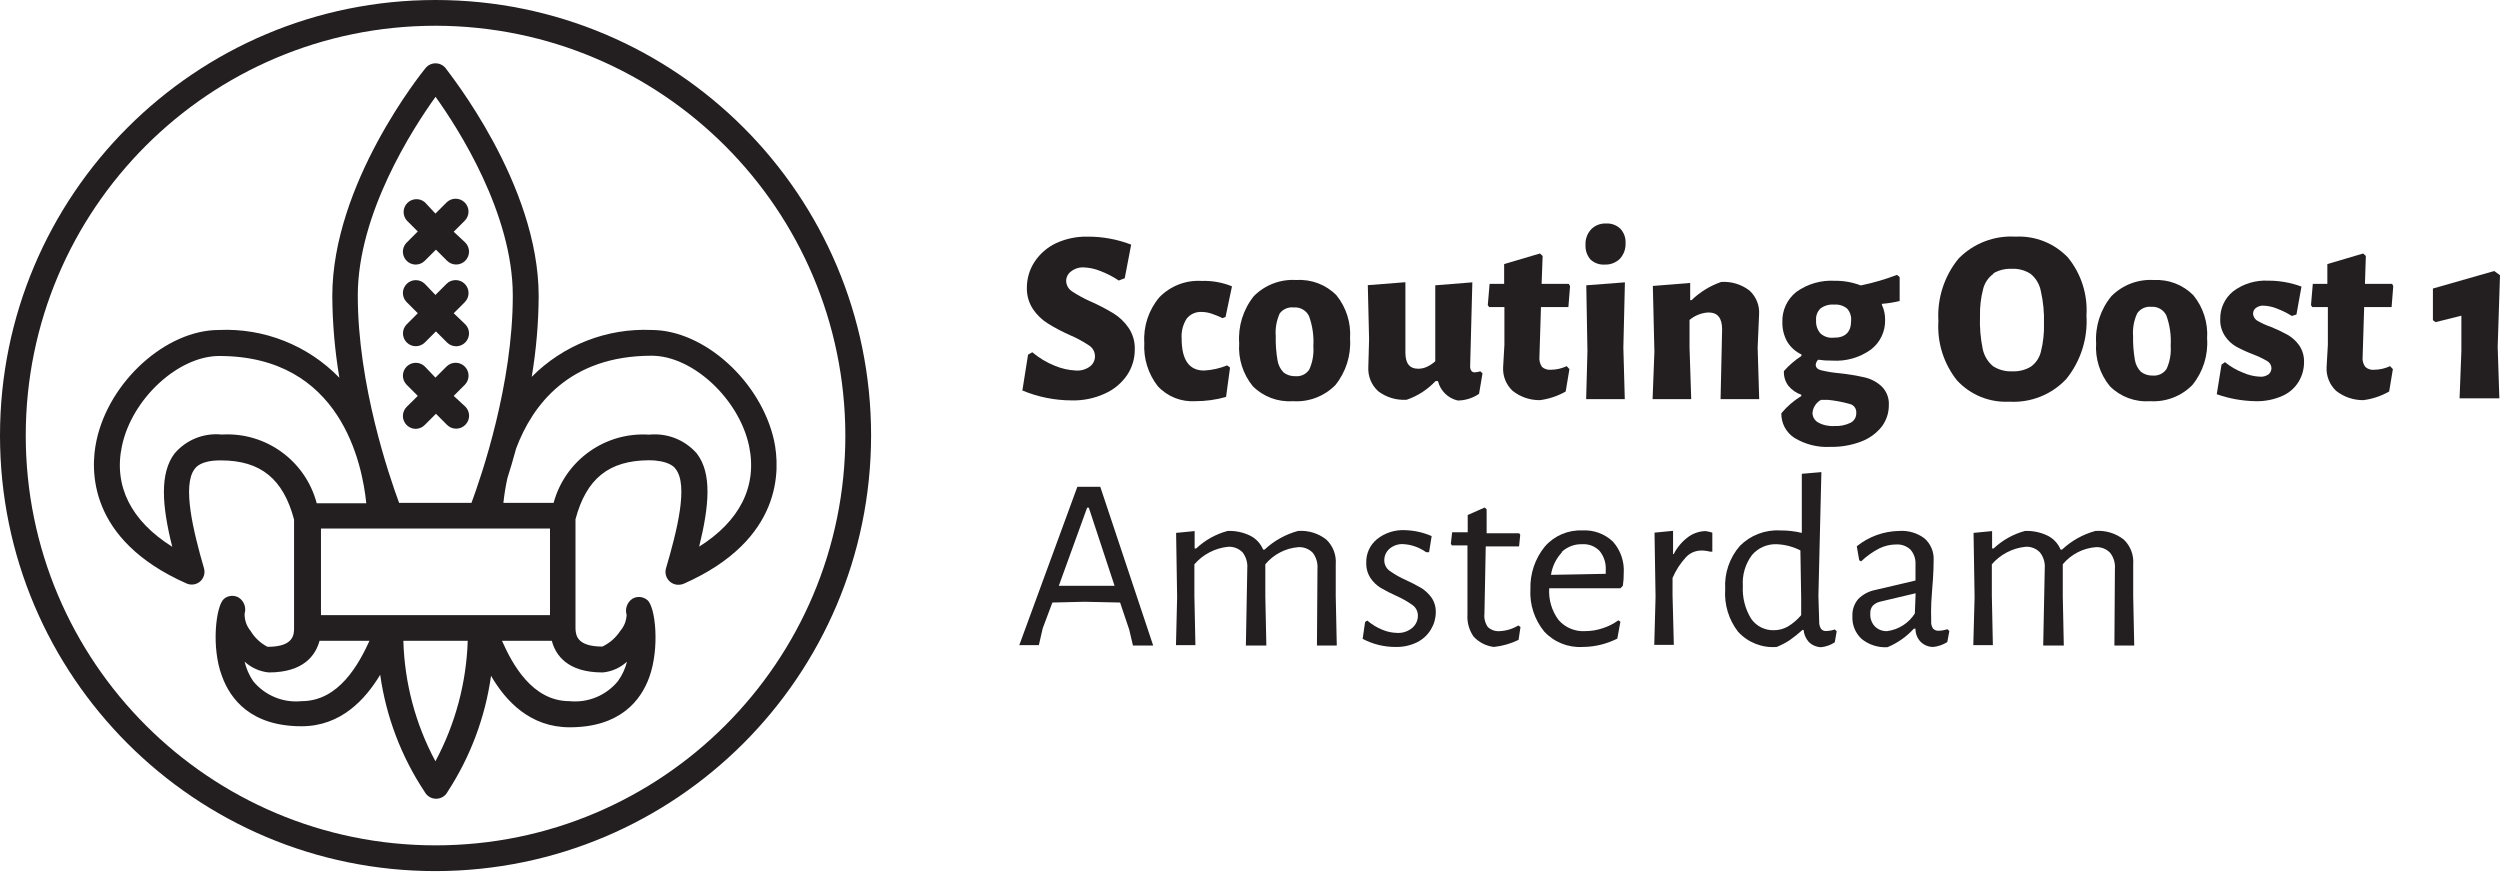
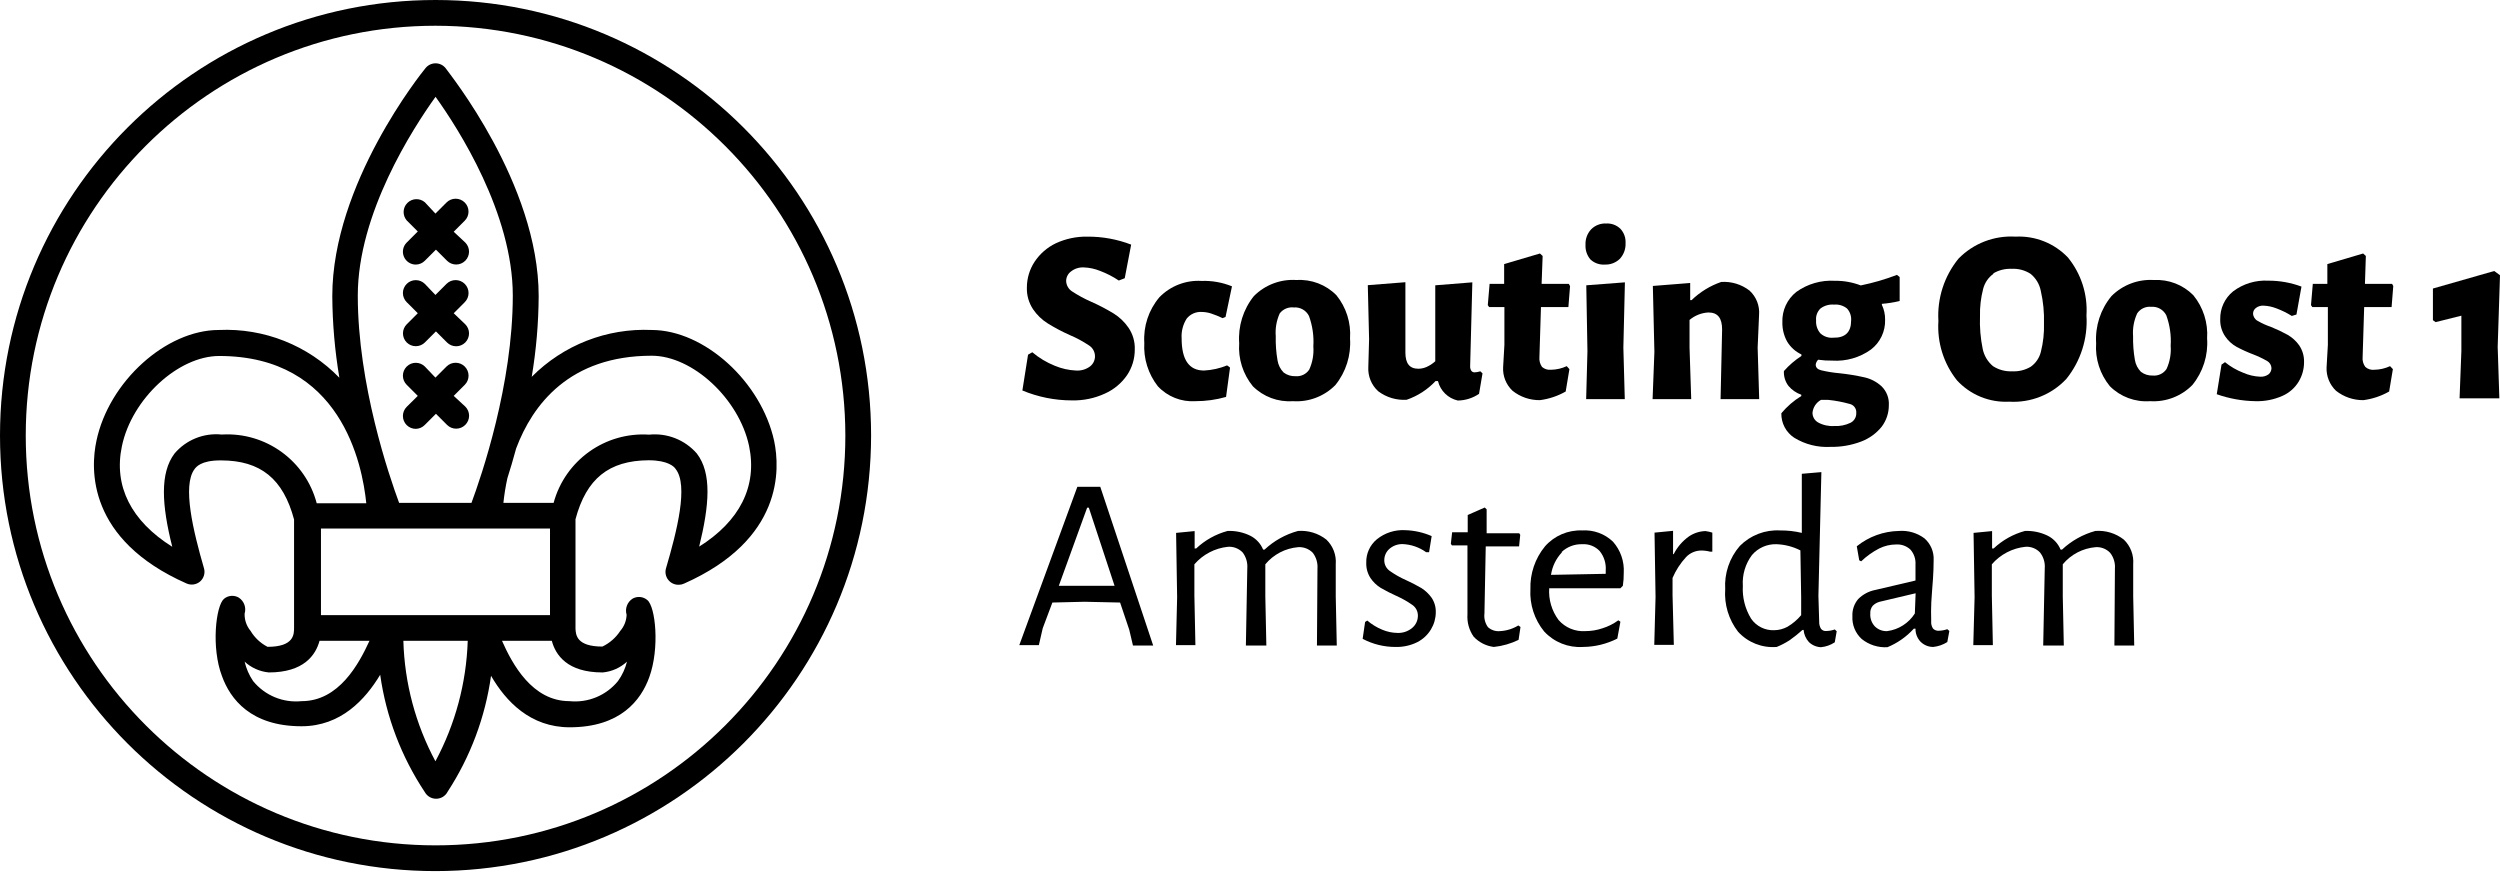
<svg xmlns="http://www.w3.org/2000/svg" viewBox="0 0 194.18 67.66">
  <defs>
-     <style>.cls-1{fill:#231f20;}</style>
+     <style>.cls-1{fill:#000000;}</style>
  </defs>
  <g id="Layer_2" data-name="Layer 2">
    <g id="Layer_1-2" data-name="Layer 1">
      <path class="cls-1" d="M60.13,34.25c-1-4.59-5.41-8.61-9.51-8.62h0a12.35,12.35,0,0,0-9.32,3.64A39.29,39.29,0,0,0,41.84,23c0-8.73-7-17.36-7.24-17.72a1,1,0,0,0-1.54,0c-.3.36-7.25,9-7.25,17.72a39.66,39.66,0,0,0,.55,6.34A12.26,12.26,0,0,0,17,25.63c-4.1,0-8.54,4-9.51,8.61-.47,2.19-.71,7.67,7,11.08a1,1,0,0,0,1.06-.16,1,1,0,0,0,.3-1c-.85-2.93-1.7-6.45-.74-7.72.12-.17.51-.68,2-.68h.05c3.09,0,4.84,1.44,5.68,4.59,0,0,0,0,0,0v8.41c0,.51,0,1.48-2.06,1.48A3.3,3.3,0,0,1,19.46,49,2,2,0,0,1,19,47.66a1.1,1.1,0,0,0-.45-1.24,1,1,0,0,0-1.15.09c-.64.54-1,3.8-.16,6,.64,1.78,2.24,3.9,6.18,3.9,3.05,0,4.95-2.07,6.11-4A22,22,0,0,0,33,61.53a1,1,0,0,0,.88.51,1,1,0,0,0,.89-.55v0a22.09,22.09,0,0,0,3.37-9c1.16,2,3.06,4,6.11,4h0c3.94,0,5.54-2.11,6.18-3.89.82-2.25.49-5.5-.16-6a1,1,0,0,0-1.14-.1,1.11,1.11,0,0,0-.46,1.25A2,2,0,0,1,48.18,49a3.41,3.41,0,0,1-1.39,1.22c-2,0-2.07-.9-2.09-1.4,0,0,0,0,0-.06V40.33c.84-3.15,2.59-4.56,5.68-4.58,1.52,0,2,.51,2.1.68,1,1.26.11,4.79-.75,7.71a1,1,0,0,0,1,1.28.93.93,0,0,0,.4-.09C60.84,41.91,60.59,36.44,60.13,34.25ZM42.72,47.78H24.93V41.05H42.72ZM33.83,7.52c1.78,2.48,6,9.06,6,15.44,0,6.9-2.43,14-3.21,16.1H31c-.78-2.11-3.21-9.2-3.21-16.1C27.79,16.59,32.05,10,33.83,7.52ZM17.26,33.75H17.2a4.24,4.24,0,0,0-3.64,1.47c-1.15,1.52-1,4-.18,7.25-3.19-2-4.57-4.71-3.91-7.82.77-3.68,4.38-7,7.56-7,9.46,0,11.11,8.4,11.42,11.44H24.6A7.18,7.18,0,0,0,17.26,33.75Zm6.17,20.71a4.3,4.3,0,0,1-3.77-1.56A4.5,4.5,0,0,1,19,51.39a3.22,3.22,0,0,0,1.88.84c2.72,0,3.64-1.35,3.94-2.46h3.88C27.87,51.58,26.32,54.46,23.43,54.46Zm10.39,4.67a21,21,0,0,1-2.49-9.36h5A21.27,21.27,0,0,1,33.82,59.13Zm13-6.9a3.22,3.22,0,0,0,1.88-.84A4.41,4.41,0,0,1,48,52.9a4.3,4.3,0,0,1-3.77,1.56h0c-2.89,0-4.44-2.88-5.24-4.69h3.87C43.15,50.88,44.07,52.23,46.79,52.23Zm7.48-9.75c.8-3.25,1-5.73-.18-7.26a4.33,4.33,0,0,0-3.7-1.46A7.2,7.2,0,0,0,43,39.06H39.1a17.39,17.39,0,0,1,.31-1.92c.22-.69.45-1.46.68-2.31,1.28-3.41,4.15-7.2,10.53-7.2h0c3.18,0,6.78,3.35,7.56,7C58.84,37.77,57.46,40.49,54.27,42.48Z" />
      <path class="cls-1" d="M35.24,18l.86-.86a1,1,0,0,0,0-1.41,1,1,0,0,0-1.42,0l-.86.86L33,15.71a1,1,0,0,0-1.41,1.41l.86.86-.86.86a1,1,0,0,0,.71,1.71,1,1,0,0,0,.7-.3l.86-.86.86.86a1,1,0,1,0,1.42-1.41Z" />
      <path class="cls-1" d="M35.24,24.33l.86-.86a1,1,0,1,0-1.42-1.42l-.86.86L33,22.05a1,1,0,0,0-1.41,0,1,1,0,0,0,0,1.42l.86.86-.86.86a1,1,0,0,0,0,1.41,1,1,0,0,0,.71.29,1,1,0,0,0,.7-.29l.86-.86.86.86a1,1,0,0,0,1.42,0,1,1,0,0,0,0-1.41Z" />
      <path class="cls-1" d="M35.24,30.75l.86-.86a1,1,0,0,0-1.42-1.42l-.86.86L33,28.47a1,1,0,0,0-1.41,0,1,1,0,0,0,0,1.42l.86.86-.86.85a1,1,0,0,0,0,1.42,1,1,0,0,0,.71.29A1,1,0,0,0,33,33l.86-.86.86.86a1,1,0,0,0,1.42,0,1,1,0,0,0,0-1.42Z" />
      <path class="cls-1" d="M33.83,67.66A33.83,33.83,0,1,1,67.66,33.83,33.87,33.87,0,0,1,33.83,67.66ZM33.83,2A31.83,31.83,0,1,0,65.66,33.83,31.87,31.87,0,0,0,33.83,2Z" />
      <path class="cls-1" d="M87.86,19l-.5,2.61-.46.18a7,7,0,0,0-1.46-.75,3.67,3.67,0,0,0-1.26-.27,1.48,1.48,0,0,0-1,.32.92.92,0,0,0-.37.73,1,1,0,0,0,.47.82,10,10,0,0,0,1.48.8,14.89,14.89,0,0,1,1.74.91,3.87,3.87,0,0,1,1.15,1.1,2.81,2.81,0,0,1,.49,1.69,3.54,3.54,0,0,1-.6,2,4.13,4.13,0,0,1-1.72,1.43,5.82,5.82,0,0,1-2.57.53,10,10,0,0,1-3.84-.77l.44-2.78.33-.19a6.41,6.41,0,0,0,1.75,1.05,4.83,4.83,0,0,0,1.64.37,1.64,1.64,0,0,0,1.11-.33,1,1,0,0,0,.37-.76,1,1,0,0,0-.48-.87,9,9,0,0,0-1.49-.8,14.17,14.17,0,0,1-1.7-.9,3.84,3.84,0,0,1-1.14-1.1,2.88,2.88,0,0,1-.48-1.69,3.64,3.64,0,0,1,.6-2A4.11,4.11,0,0,1,82,18.9a5.61,5.61,0,0,1,2.48-.52A9.3,9.3,0,0,1,87.86,19Z" />
      <path class="cls-1" d="M95.69,22.24l-.5,2.38-.23.09a7.55,7.55,0,0,0-.89-.36,2.43,2.43,0,0,0-.74-.12,1.38,1.38,0,0,0-1.16.52,2.55,2.55,0,0,0-.39,1.54q0,2.49,1.74,2.49a5.42,5.42,0,0,0,1.79-.4l.23.17-.31,2.28a8.6,8.6,0,0,1-2.38.33A3.66,3.66,0,0,1,89.93,30a5,5,0,0,1-1.05-3.37,5,5,0,0,1,1.17-3.54,4.22,4.22,0,0,1,3.28-1.27A5.71,5.71,0,0,1,95.69,22.24Z" />
      <path class="cls-1" d="M103.8,22.93a4.79,4.79,0,0,1,1.06,3.36,5.19,5.19,0,0,1-1.14,3.62,4.23,4.23,0,0,1-3.31,1.25A4,4,0,0,1,97.31,30a4.75,4.75,0,0,1-1.06-3.34A5.24,5.24,0,0,1,97.39,23a4.26,4.26,0,0,1,3.31-1.25A4,4,0,0,1,103.8,22.93Zm-4.4,1.41a3.6,3.6,0,0,0-.31,1.77A9.59,9.59,0,0,0,99.23,28a1.7,1.7,0,0,0,.48.94,1.43,1.43,0,0,0,.91.28,1.16,1.16,0,0,0,1.07-.51,3.66,3.66,0,0,0,.32-1.8,5.83,5.83,0,0,0-.34-2.37,1.21,1.21,0,0,0-1.18-.66A1.2,1.2,0,0,0,99.4,24.34Z" />
      <path class="cls-1" d="M115.15,29l-.27,1.59a3,3,0,0,1-1.65.52,2.05,2.05,0,0,1-1.54-1.51h-.19a5.53,5.53,0,0,1-2.24,1.45,3.3,3.3,0,0,1-2.21-.66,2.36,2.36,0,0,1-.77-1.89l.06-2.15-.1-4.2,2.92-.23,0,5.47c0,.83.32,1.25,1,1.25a1.58,1.58,0,0,0,.65-.14,2.55,2.55,0,0,0,.67-.44V22.16l2.88-.23-.17,6.49a.62.62,0,0,0,.09.38.3.3,0,0,0,.27.12,1.59,1.59,0,0,0,.43-.08Z" />
      <path class="cls-1" d="M121.69,28.44l.21.23-.29,1.74a5.46,5.46,0,0,1-2,.67,3.33,3.33,0,0,1-2.13-.73,2.34,2.34,0,0,1-.73-1.82l.1-1.74,0-2.94h-1.19l-.1-.15.14-1.65h1.13V20.51l2.78-.82.21.19-.08,2.17h2.11l.1.17-.13,1.63h-2.13l-.12,3.88a1.15,1.15,0,0,0,.2.77.92.92,0,0,0,.7.22A3,3,0,0,0,121.69,28.44Z" />
      <path class="cls-1" d="M125.86,17.77a1.5,1.5,0,0,1,.4,1.11,1.69,1.69,0,0,1-.44,1.22,1.58,1.58,0,0,1-1.17.45,1.48,1.48,0,0,1-1.12-.4,1.61,1.61,0,0,1-.38-1.13,1.65,1.65,0,0,1,.43-1.2,1.53,1.53,0,0,1,1.18-.46A1.46,1.46,0,0,1,125.86,17.77Zm-2.56,9.51-.09-5.12,3-.23L126.09,27l.11,4h-3Z" />
      <path class="cls-1" d="M133.76,25.6c0-.89-.33-1.33-1.07-1.33a2.48,2.48,0,0,0-1.46.58V27l.13,4h-3l.14-3.67-.12-5.12,2.9-.23v1.33h.11a6.23,6.23,0,0,1,2.3-1.41,3.25,3.25,0,0,1,2.2.67,2.31,2.31,0,0,1,.74,1.89L136.52,27l.12,4h-3Z" />
      <path class="cls-1" d="M146.17,23.6l0,.08a2.6,2.6,0,0,1,.25,1.15,2.81,2.81,0,0,1-1.1,2.32,4.64,4.64,0,0,1-3,.86,7.09,7.09,0,0,1-1.1-.07.65.65,0,0,0-.19.38c0,.22.14.37.42.44a9.65,9.65,0,0,0,1.42.23,16.46,16.46,0,0,1,1.95.32,2.9,2.9,0,0,1,1.33.7,1.89,1.89,0,0,1,.56,1.46,2.76,2.76,0,0,1-.56,1.68,3.74,3.74,0,0,1-1.6,1.15,6.39,6.39,0,0,1-2.37.41,4.86,4.86,0,0,1-2.82-.71,2.22,2.22,0,0,1-1-1.9,6.27,6.27,0,0,1,1.55-1.34v-.1a2.27,2.27,0,0,1-1-.69,1.75,1.75,0,0,1-.35-1.15,6.53,6.53,0,0,1,1.36-1.17v-.12a2.56,2.56,0,0,1-1.11-1,3,3,0,0,1-.37-1.5,2.87,2.87,0,0,1,1.09-2.36,4.66,4.66,0,0,1,3-.86,5.41,5.41,0,0,1,2,.36,17.66,17.66,0,0,0,2.81-.82l.21.17v1.86A8.78,8.78,0,0,1,146.17,23.6Zm-2.52,7.77a9.81,9.81,0,0,0-1.64-.31l-.57,0a1.28,1.28,0,0,0-.66,1,.86.86,0,0,0,.43.75,2.31,2.31,0,0,0,1.26.28,2.58,2.58,0,0,0,1.26-.25.81.81,0,0,0,.45-.76A.66.66,0,0,0,143.65,31.37Zm.13-6.46a1.24,1.24,0,0,0-.32-.95,1.4,1.4,0,0,0-1-.3,1.54,1.54,0,0,0-1.06.3,1.14,1.14,0,0,0-.34.93,1.39,1.39,0,0,0,.33,1,1.29,1.29,0,0,0,1,.34C143.32,26.25,143.78,25.8,143.78,24.91Z" />
      <path class="cls-1" d="M160.62,20a6.47,6.47,0,0,1,1.44,4.5,7.13,7.13,0,0,1-1.57,4.94,5.62,5.62,0,0,1-4.43,1.76A5.15,5.15,0,0,1,152,29.54a6.69,6.69,0,0,1-1.44-4.6,7,7,0,0,1,1.56-4.85,5.71,5.71,0,0,1,4.43-1.71A5.25,5.25,0,0,1,160.62,20Zm-5.79,1.27a2.07,2.07,0,0,0-.79,1.15,7.7,7.7,0,0,0-.25,2.16A10.61,10.61,0,0,0,154,27.1a2.36,2.36,0,0,0,.8,1.34,2.5,2.5,0,0,0,1.48.4,2.56,2.56,0,0,0,1.46-.36,2,2,0,0,0,.78-1.16,8,8,0,0,0,.24-2.2,10,10,0,0,0-.25-2.54,2.26,2.26,0,0,0-.79-1.31,2.47,2.47,0,0,0-1.49-.39A2.56,2.56,0,0,0,154.83,21.23Z" />
      <path class="cls-1" d="M170.36,22.93a4.79,4.79,0,0,1,1.07,3.36,5.14,5.14,0,0,1-1.15,3.62A4.23,4.23,0,0,1,167,31.16,4,4,0,0,1,163.88,30a4.75,4.75,0,0,1-1.07-3.34A5.24,5.24,0,0,1,164,23a4.28,4.28,0,0,1,3.31-1.25A4,4,0,0,1,170.36,22.93ZM166,24.34a3.58,3.58,0,0,0-.32,1.77,9.59,9.59,0,0,0,.14,1.84,1.7,1.7,0,0,0,.48.94,1.43,1.43,0,0,0,.91.28,1.16,1.16,0,0,0,1.07-.51,3.66,3.66,0,0,0,.32-1.8,5.83,5.83,0,0,0-.34-2.37,1.21,1.21,0,0,0-1.18-.66A1.17,1.17,0,0,0,166,24.34Z" />
      <path class="cls-1" d="M178.76,22.26l-.39,2.17-.36.11a6.64,6.64,0,0,0-1.2-.59,3.08,3.08,0,0,0-1-.21.89.89,0,0,0-.59.18.55.55,0,0,0-.22.43.67.67,0,0,0,.35.57,5.83,5.83,0,0,0,1.06.48,11.61,11.61,0,0,1,1.3.62,2.86,2.86,0,0,1,.87.8,2.21,2.21,0,0,1,.38,1.31,2.92,2.92,0,0,1-.41,1.5,2.79,2.79,0,0,1-1.25,1.11,4.8,4.8,0,0,1-2.12.42,9.46,9.46,0,0,1-3-.54l.37-2.3.27-.19a5.21,5.21,0,0,0,1.41.82,3.64,3.64,0,0,0,1.33.31,1,1,0,0,0,.65-.19.64.64,0,0,0,.22-.48.66.66,0,0,0-.34-.55,7.35,7.35,0,0,0-1.07-.51,11,11,0,0,1-1.3-.59,2.57,2.57,0,0,1-.89-.82,2.23,2.23,0,0,1-.38-1.33,2.71,2.71,0,0,1,1-2.16,4.16,4.16,0,0,1,2.73-.83A7.32,7.32,0,0,1,178.76,22.26Z" />
      <path class="cls-1" d="M185.64,28.44l.22.23-.29,1.74a5.5,5.5,0,0,1-2,.67,3.37,3.37,0,0,1-2.13-.73,2.37,2.37,0,0,1-.73-1.82l.1-1.74,0-2.94H179.6l-.1-.15.14-1.65h1.13V20.51l2.78-.82.21.19-.07,2.17h2.11l.09.17-.13,1.63h-2.13l-.12,3.88a1.09,1.09,0,0,0,.21.77.89.89,0,0,0,.7.22A3,3,0,0,0,185.64,28.44Z" />
      <path class="cls-1" d="M194.18,21.38,194,26.94l.13,4h-3.09l.14-3.68V24.52l-2,.5-.21-.15V22.41l4.76-1.36Z" />
      <path class="cls-1" d="M89.57,50.14H88l-.29-1.23L87,46.8l-2.76-.06-2.5.06-.75,2-.3,1.31H79.17l4.51-12.3h1.78Zm-3-4.64-2-6.07h-.13L82.24,45.5l2.15,0Z" />
      <path class="cls-1" d="M102.33,44.17a1.81,1.81,0,0,0-.36-1.23,1.45,1.45,0,0,0-1.14-.44,3.71,3.71,0,0,0-2.55,1.33l0,2.49.08,3.82H96.77l.11-6a1.81,1.81,0,0,0-.36-1.23,1.45,1.45,0,0,0-1.14-.44,4,4,0,0,0-2.61,1.36v2.42l.08,3.86H91.34l.09-3.72-.08-5,1.44-.14V42.6h.12a5.71,5.71,0,0,1,2.44-1.36,3.67,3.67,0,0,1,1.76.37,2.1,2.1,0,0,1,1,1.08h.11a6.16,6.16,0,0,1,2.6-1.45,3.18,3.18,0,0,1,2.2.67,2.39,2.39,0,0,1,.73,1.92l0,2.49.08,3.82h-1.54Z" />
      <path class="cls-1" d="M111.2,41.64,111,42.89l-.23,0a3.36,3.36,0,0,0-1.84-.63,1.52,1.52,0,0,0-1,.36,1.17,1.17,0,0,0-.41.89,1,1,0,0,0,.42.83,7.27,7.27,0,0,0,1.27.72,12.68,12.68,0,0,1,1.2.62,2.88,2.88,0,0,1,.78.74,1.92,1.92,0,0,1,.33,1.14,2.58,2.58,0,0,1-.37,1.32,2.64,2.64,0,0,1-1.07,1,3.6,3.6,0,0,1-1.69.37,5.41,5.41,0,0,1-2.55-.63l.19-1.31.17-.11a4.26,4.26,0,0,0,1.16.71,3.13,3.13,0,0,0,1.18.25,1.67,1.67,0,0,0,1.15-.39,1.22,1.22,0,0,0,.44-.94,1,1,0,0,0-.41-.83,7.27,7.27,0,0,0-1.27-.72,13,13,0,0,1-1.21-.62,2.59,2.59,0,0,1-.79-.76,2.06,2.06,0,0,1-.33-1.19,2.28,2.28,0,0,1,.82-1.82,3.22,3.22,0,0,1,2.22-.71A5.52,5.52,0,0,1,111.2,41.64Z" />
      <path class="cls-1" d="M117.93,48.58l.17.12-.15,1a5.75,5.75,0,0,1-1.92.55,2.58,2.58,0,0,1-1.57-.8,2.7,2.7,0,0,1-.48-1.73l0-1.36v-4h-1.21l-.08-.12.1-.9H114V40l1.32-.58.15.14,0,1.86H118l.08.12-.09.9h-2.59l-.1,5.2a1.51,1.51,0,0,0,.27,1.07,1.21,1.21,0,0,0,.94.31A3,3,0,0,0,117.93,48.58Z" />
      <path class="cls-1" d="M120.33,45.69v0a3.71,3.71,0,0,0,.73,2.47,2.53,2.53,0,0,0,2.07.86,4.14,4.14,0,0,0,1.34-.22,4.19,4.19,0,0,0,1.23-.62l.16.11-.24,1.31a6,6,0,0,1-2.68.65,3.77,3.77,0,0,1-3-1.2,4.77,4.77,0,0,1-1.07-3.29A5,5,0,0,1,120,42.44a3.65,3.65,0,0,1,2.9-1.24,3.16,3.16,0,0,1,2.38.87,3.35,3.35,0,0,1,.84,2.43,6.19,6.19,0,0,1-.07,1l-.19.19Zm1-2.8a3.22,3.22,0,0,0-.86,1.76l4.25-.08,0-.26a2.15,2.15,0,0,0-.47-1.51,1.71,1.71,0,0,0-1.35-.53A2.23,2.23,0,0,0,121.28,42.89Z" />
      <path class="cls-1" d="M133,41.37v1.48l-.17,0a2.71,2.71,0,0,0-.71-.09,1.64,1.64,0,0,0-1.16.51,5.66,5.66,0,0,0-1.05,1.62l0,1.34.1,3.86h-1.52l.1-3.72-.08-5,1.44-.14,0,1.81H130a3.77,3.77,0,0,1,1.19-1.38,2.41,2.41,0,0,1,1.28-.41A3,3,0,0,1,133,41.37Z" />
      <path class="cls-1" d="M141.24,46.28l.06,2a1,1,0,0,0,.14.56.46.46,0,0,0,.42.17,2,2,0,0,0,.65-.12l.15.14-.15.86a2.35,2.35,0,0,1-1.07.38,1.43,1.43,0,0,1-.94-.4,1.6,1.6,0,0,1-.41-.94H140a10.52,10.52,0,0,1-1,.8,6,6,0,0,1-1,.52A3.66,3.66,0,0,1,135,49.07a4.84,4.84,0,0,1-1-3.31,4.68,4.68,0,0,1,1.14-3.36,4.07,4.07,0,0,1,3.12-1.2,7,7,0,0,1,1.69.19l0-4.59,1.52-.13Zm-5.16-3.17a3.6,3.6,0,0,0-.71,2.4,4.39,4.39,0,0,0,.64,2.54,2.07,2.07,0,0,0,1.78.9,2.22,2.22,0,0,0,1.05-.27,4.09,4.09,0,0,0,1.06-.9l0-1.38-.06-3.65a4.42,4.42,0,0,0-1.86-.48A2.4,2.4,0,0,0,136.08,43.11Z" />
      <path class="cls-1" d="M149.47,41.81a2.1,2.1,0,0,1,.72,1.69c0,.22,0,1-.12,2.36S150,48,150,48.24a.91.91,0,0,0,.14.58.56.56,0,0,0,.46.17,2.09,2.09,0,0,0,.65-.12l.16.14-.16.86a2.55,2.55,0,0,1-1.09.38,1.38,1.38,0,0,1-1-.42,1.44,1.44,0,0,1-.38-1h-.13a5.68,5.68,0,0,1-2.05,1.44,2.91,2.91,0,0,1-2-.64,2.23,2.23,0,0,1-.72-1.76,1.92,1.92,0,0,1,.45-1.34,2.56,2.56,0,0,1,1.34-.71l3.11-.73V43.84a1.6,1.6,0,0,0-.39-1.15,1.49,1.49,0,0,0-1.12-.4,3,3,0,0,0-1.31.31,6.05,6.05,0,0,0-1.4,1l-.15-.08-.19-1.09a5.37,5.37,0,0,1,3.28-1.19A2.94,2.94,0,0,1,149.47,41.81ZM146,46.74a1.19,1.19,0,0,0-.55.32.86.86,0,0,0-.18.6,1.32,1.32,0,0,0,.36,1,1.27,1.27,0,0,0,.95.36,3,3,0,0,0,2.15-1.37l.06-1.57Z" />
      <path class="cls-1" d="M164.27,44.17a1.76,1.76,0,0,0-.37-1.23,1.42,1.42,0,0,0-1.13-.44,3.71,3.71,0,0,0-2.55,1.33l0,2.49.08,3.82H158.7l.12-6a1.76,1.76,0,0,0-.37-1.23,1.42,1.42,0,0,0-1.13-.44,4,4,0,0,0-2.61,1.36v2.42l.08,3.86h-1.52l.1-3.72-.08-5,1.44-.14V42.6h.12a5.74,5.74,0,0,1,2.43-1.36,3.69,3.69,0,0,1,1.77.37,2.1,2.1,0,0,1,1,1.08h.11a6.18,6.18,0,0,1,2.59-1.45,3.19,3.19,0,0,1,2.21.67,2.39,2.39,0,0,1,.73,1.92l0,2.49.08,3.82h-1.54Z" />
    </g>
  </g>
</svg>
